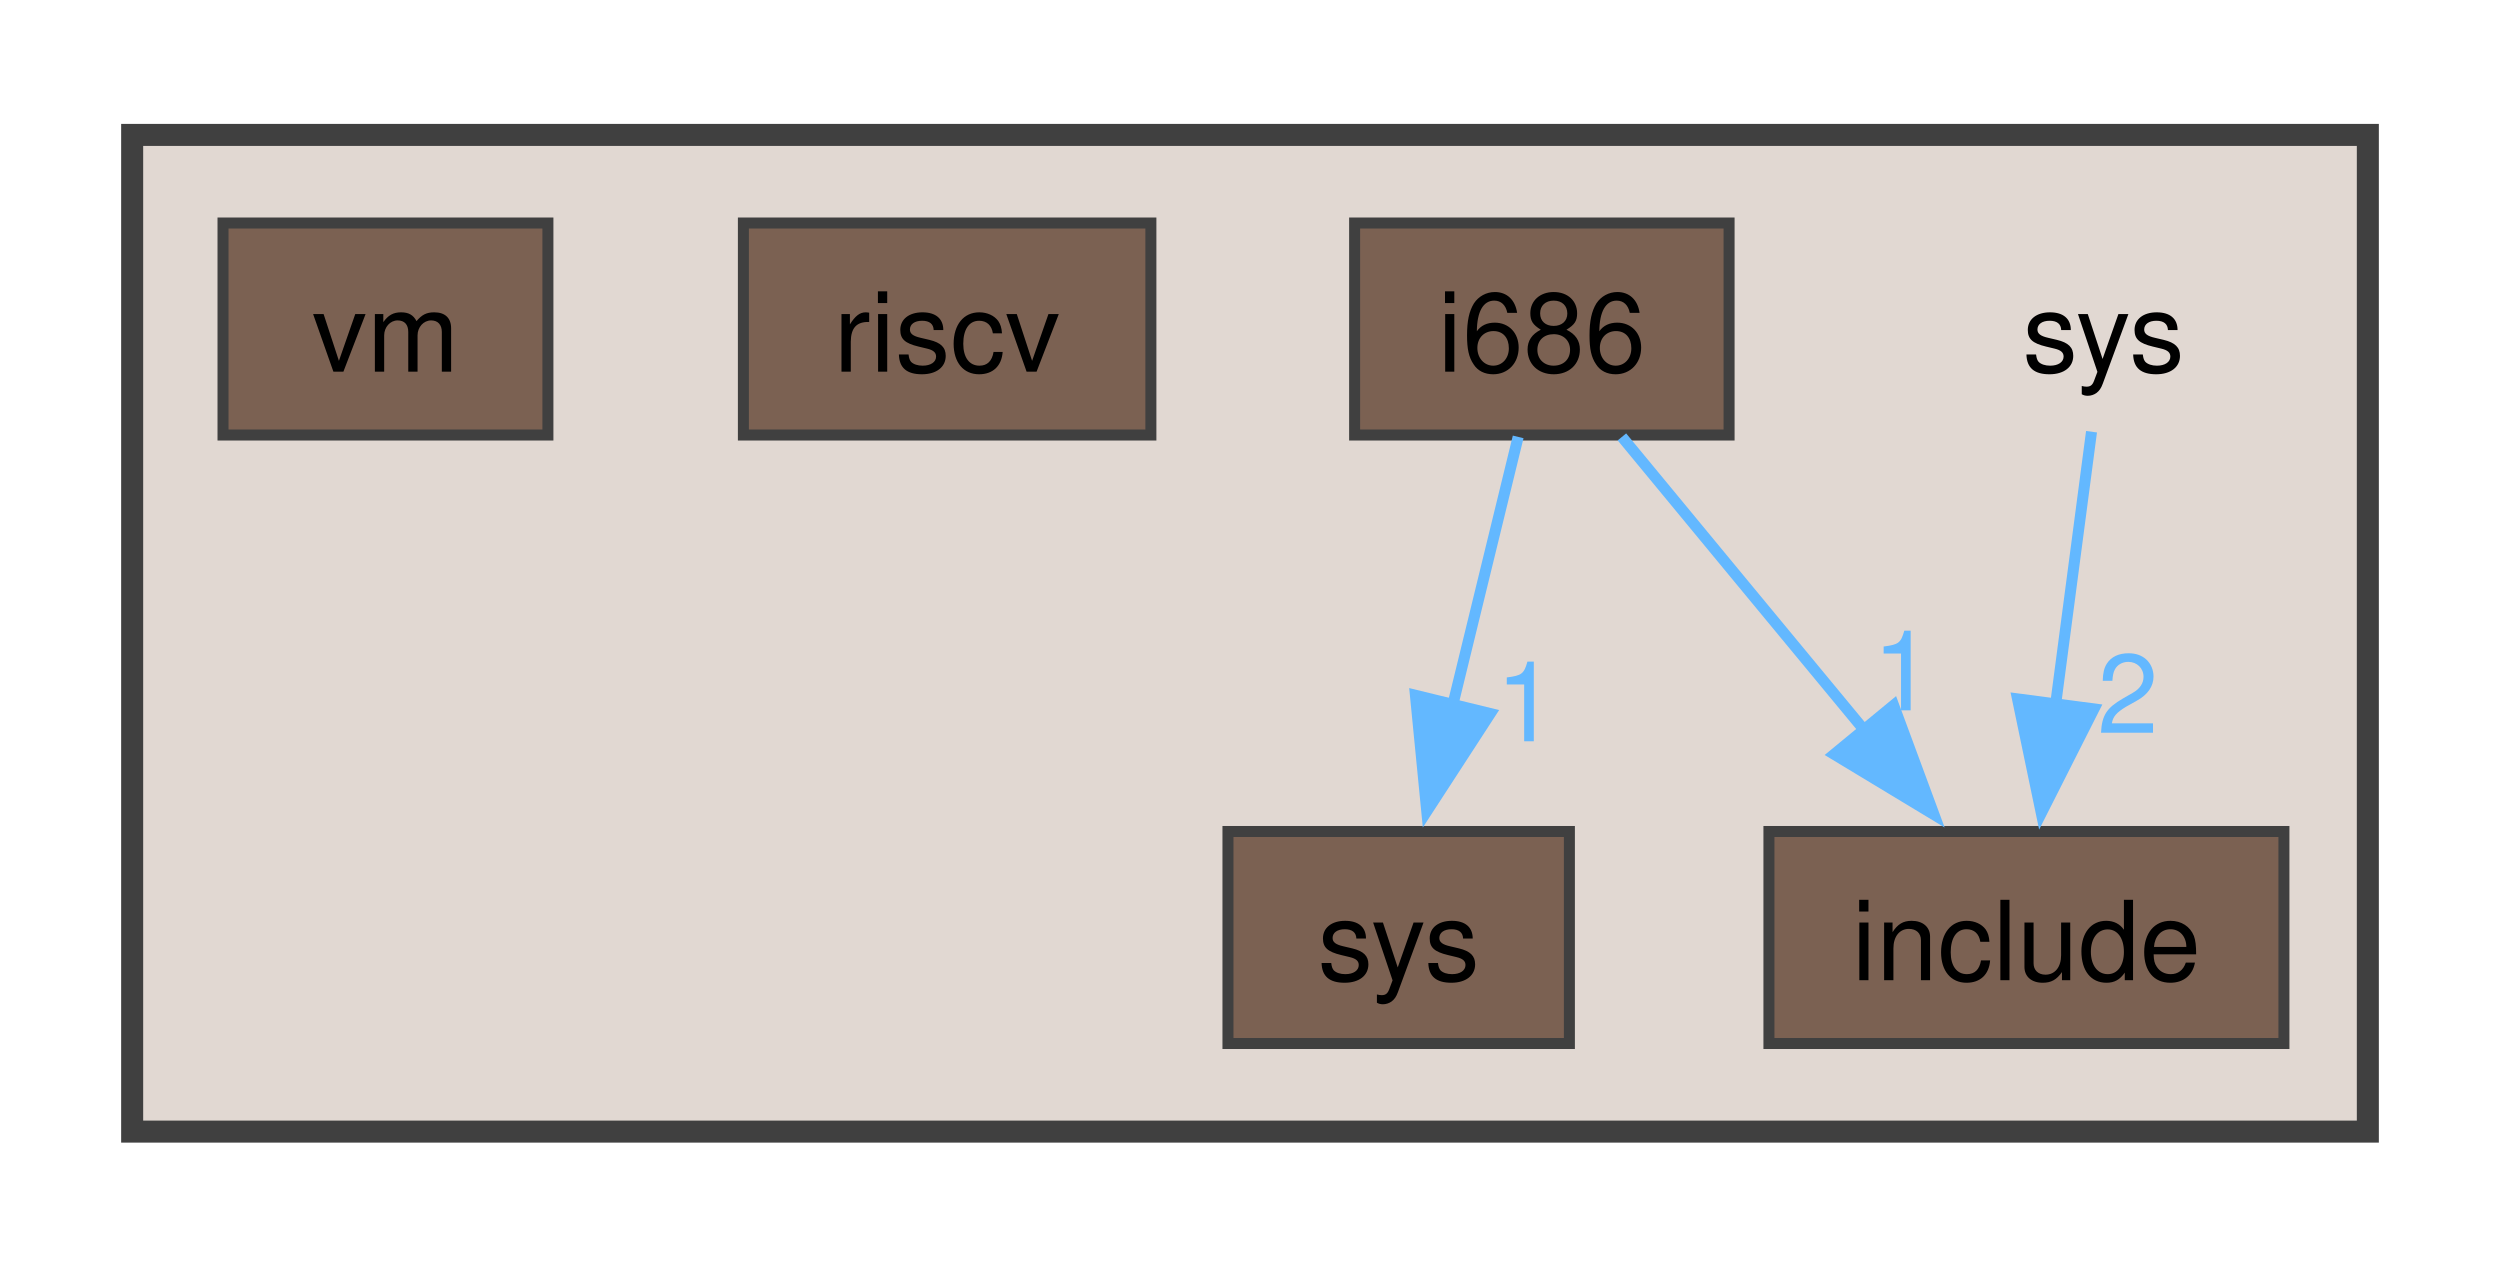
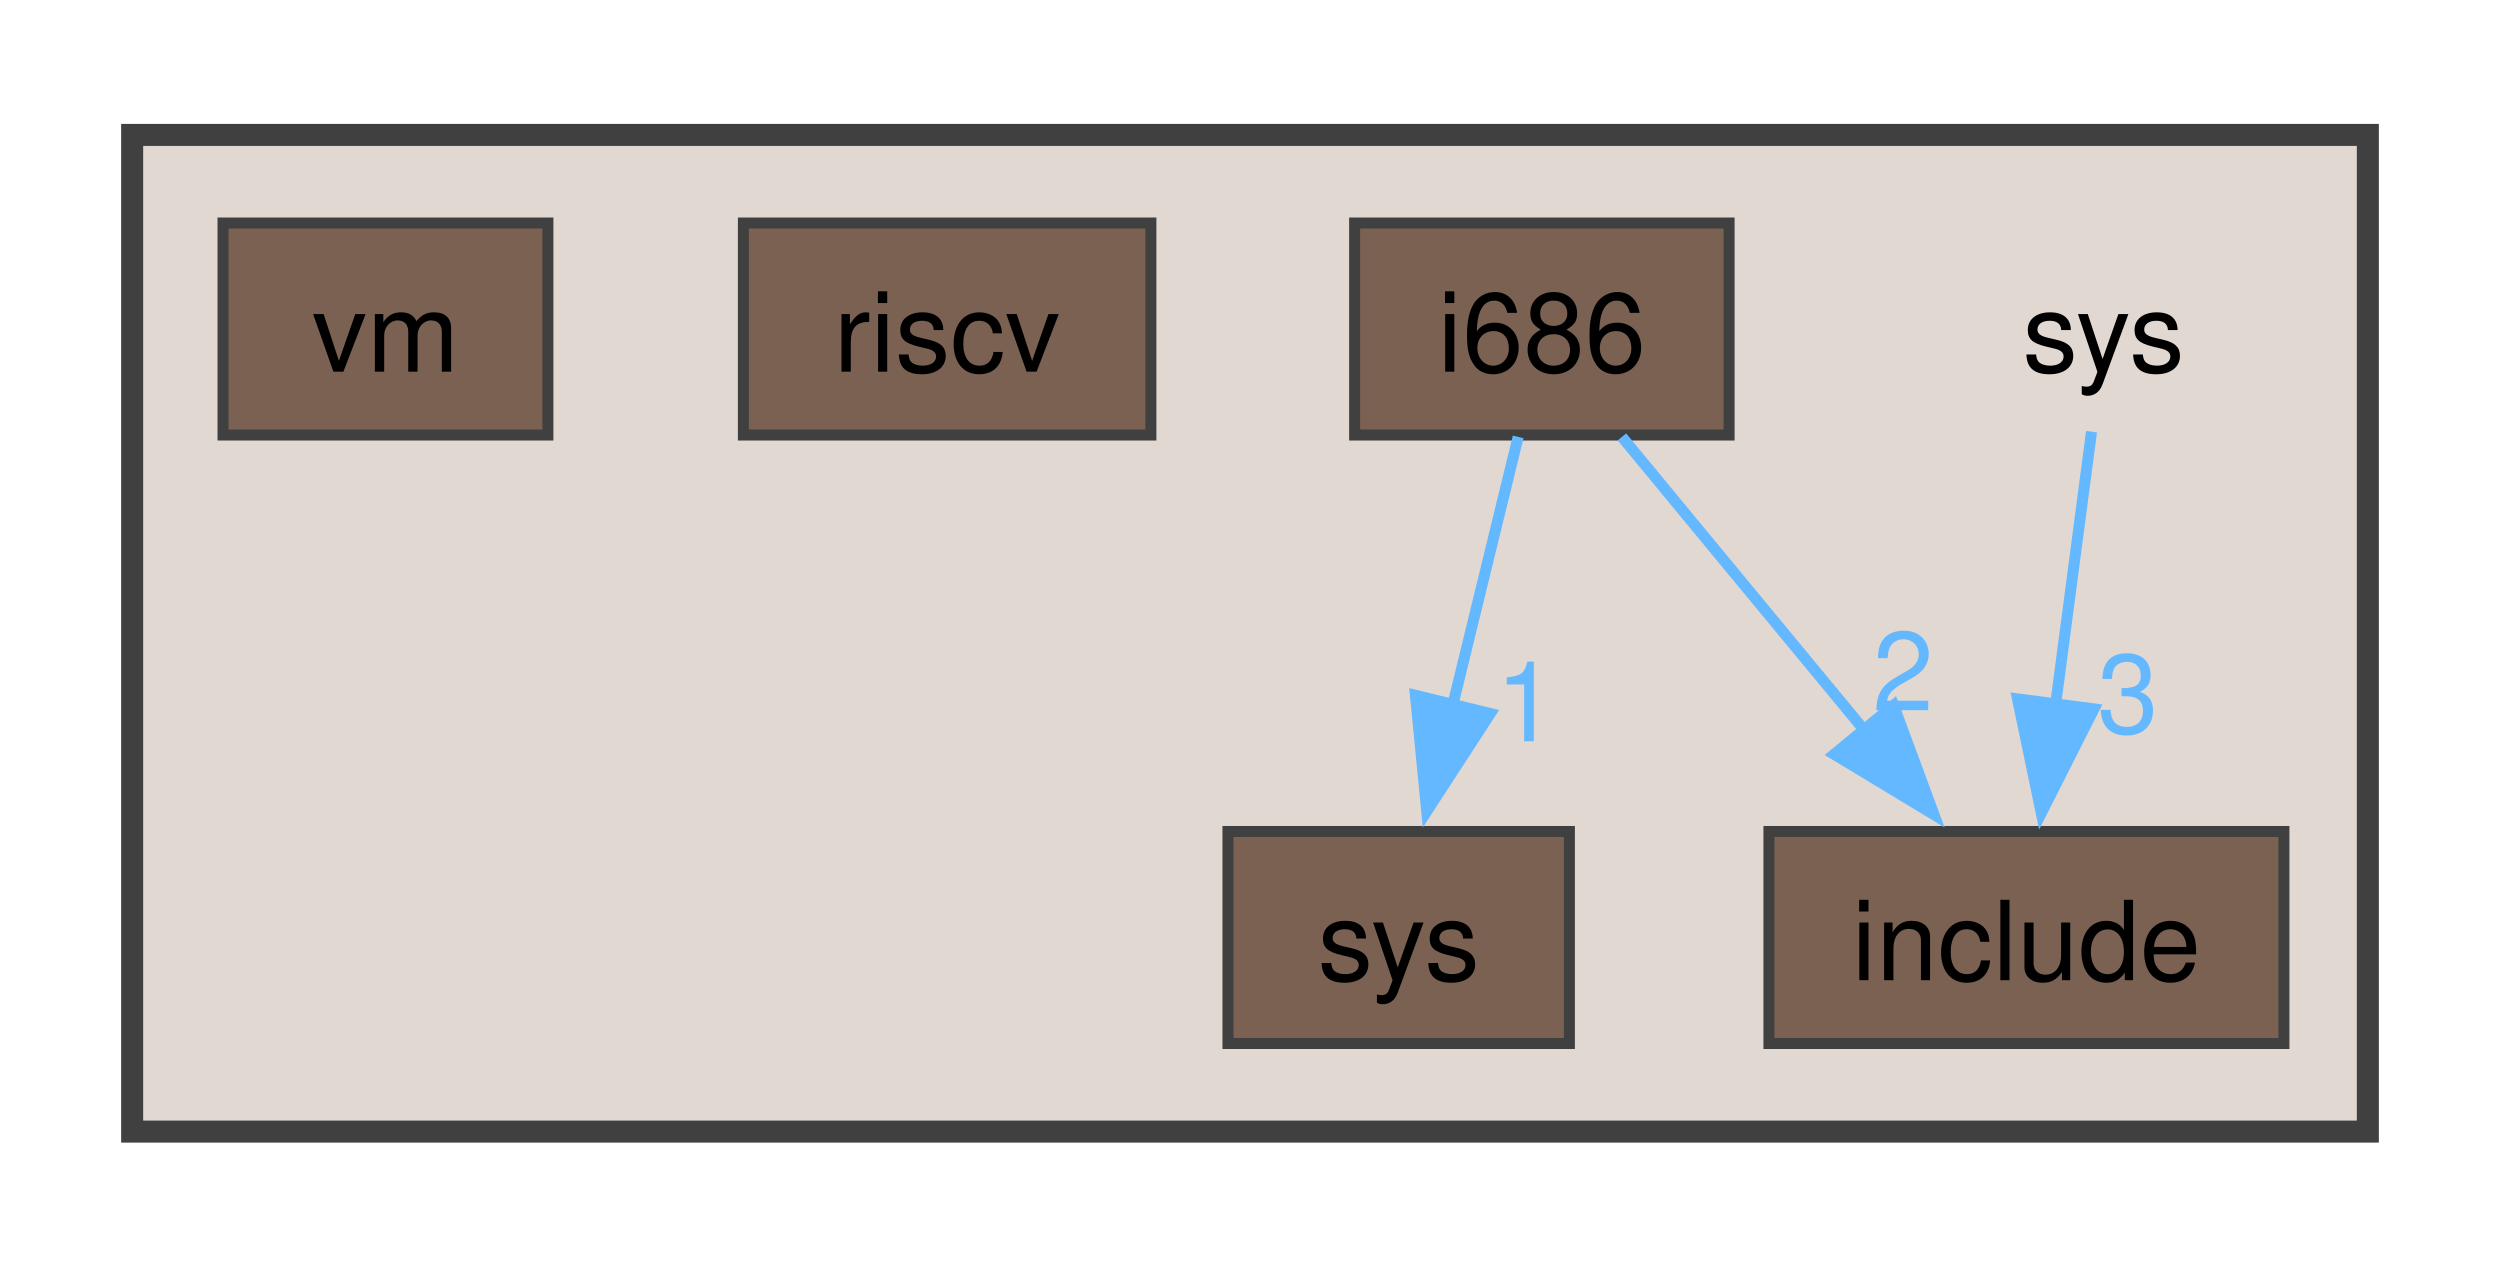
<svg xmlns="http://www.w3.org/2000/svg" xmlns:xlink="http://www.w3.org/1999/xlink" width="227pt" height="115pt" viewBox="0.00 0.00 227.00 114.50">
  <g id="graph0" class="graph" transform="scale(1 1) rotate(0) translate(4 110.5)">
    <g id="clust1" class="cluster">
      <g id="a_clust1">
        <a xlink:href="dir_a408b6d3a4a484720bc3ecfeac8947e3.html" target="_top">
          <polygon fill="#e1d8d2" stroke="#404040" stroke-width="2" points="8,-8 8,-98.5 211,-98.5 211,-8 8,-8" />
        </a>
      </g>
    </g>
    <g id="node1" class="node">
      <text text-anchor="middle" x="187" y="-77" font-family="Helvetica,sans-Serif" font-size="10.00">sys</text>
    </g>
    <g id="node3" class="node">
      <g id="a_node3">
        <a xlink:href="dir_e9e107fc86bbb4b6a326076a6808b9f5.html" target="_top" xlink:title="include">
          <polygon fill="#7b6152" stroke="#404040" points="203.38,-35.25 156.62,-35.25 156.62,-16 203.38,-16 203.38,-35.25" />
          <text text-anchor="middle" x="180" y="-21.75" font-family="Helvetica,sans-Serif" font-size="10.00">include</text>
        </a>
      </g>
    </g>
    <g id="edge1" class="edge">
      <g id="a_edge1">
        <a xlink:href="dir_000012_000004.html" target="_top">
          <path fill="none" stroke="#63b8ff" d="M185.91,-71.55C185.03,-64.87 183.76,-55.21 182.62,-46.56" />
          <polygon fill="#63b8ff" stroke="#63b8ff" points="186.13,-46.38 181.35,-36.92 179.19,-47.29 186.13,-46.38" />
        </a>
      </g>
      <g id="a_edge1-headlabel">
-         <a xlink:href="dir_000012_000004.html" target="_top" xlink:title="2">
-           <text text-anchor="middle" x="189.21" y="-44.2" font-family="Helvetica,sans-Serif" font-size="10.00" fill="#63b8ff">2</text>
+         <a xlink:href="dir_000012_000004.html" target="_top" xlink:title="3">
+           <text text-anchor="middle" x="189.21" y="-44.2" font-family="Helvetica,sans-Serif" font-size="10.00" fill="#63b8ff">3</text>
        </a>
      </g>
    </g>
    <g id="node2" class="node">
      <g id="a_node2">
        <a xlink:href="dir_ed45ee23568e6dfe1ccef9b623b3bdc2.html" target="_top" xlink:title="i686">
          <polygon fill="#7b6152" stroke="#404040" points="153,-90.5 119,-90.5 119,-71.25 153,-71.25 153,-90.5" />
          <text text-anchor="middle" x="136" y="-77" font-family="Helvetica,sans-Serif" font-size="10.00">i686</text>
        </a>
      </g>
    </g>
    <g id="edge3" class="edge">
      <g id="a_edge3">
        <a xlink:href="dir_000003_000004.html" target="_top">
          <path fill="none" stroke="#63b8ff" d="M143.27,-71.08C149.28,-63.8 158.01,-53.23 165.46,-44.23" />
          <polygon fill="#63b8ff" stroke="#63b8ff" points="167.94,-46.71 171.61,-36.78 162.54,-42.26 167.94,-46.71" />
        </a>
      </g>
      <g id="a_edge3-headlabel">
-         <a xlink:href="dir_000003_000004.html" target="_top" xlink:title="1">
-           <text text-anchor="middle" x="168.8" y="-46.25" font-family="Helvetica,sans-Serif" font-size="10.00" fill="#63b8ff">1</text>
+         <a xlink:href="dir_000003_000004.html" target="_top" xlink:title="2">
+           <text text-anchor="middle" x="168.8" y="-46.25" font-family="Helvetica,sans-Serif" font-size="10.00" fill="#63b8ff">2</text>
        </a>
      </g>
    </g>
    <g id="node5" class="node">
      <g id="a_node5">
        <a xlink:href="dir_5e12759b7d1a9c76440d3589702ad161.html" target="_top" xlink:title="sys">
          <polygon fill="#7b6152" stroke="#404040" points="138.5,-35.25 107.5,-35.25 107.5,-16 138.5,-16 138.5,-35.25" />
          <text text-anchor="middle" x="123" y="-21.75" font-family="Helvetica,sans-Serif" font-size="10.00">sys</text>
        </a>
      </g>
    </g>
    <g id="edge2" class="edge">
      <g id="a_edge2">
        <a xlink:href="dir_000003_000013.html" target="_top">
          <path fill="none" stroke="#63b8ff" d="M133.85,-71.08C132.23,-64.42 129.92,-54.99 127.86,-46.53" />
          <polygon fill="#63b8ff" stroke="#63b8ff" points="131.32,-45.96 125.55,-37.08 124.52,-47.62 131.32,-45.96" />
        </a>
      </g>
      <g id="a_edge2-headlabel">
        <a xlink:href="dir_000003_000013.html" target="_top" xlink:title="1">
          <text text-anchor="middle" x="134.58" y="-43.44" font-family="Helvetica,sans-Serif" font-size="10.00" fill="#63b8ff">1</text>
        </a>
      </g>
    </g>
    <g id="node4" class="node">
      <g id="a_node4">
        <a xlink:href="dir_08f0a905c26597f5cf0e455390614a8f.html" target="_top" xlink:title="riscv">
          <polygon fill="#7b6152" stroke="#404040" points="100.5,-90.5 63.5,-90.5 63.5,-71.25 100.5,-71.25 100.5,-90.5" />
          <text text-anchor="middle" x="82" y="-77" font-family="Helvetica,sans-Serif" font-size="10.00">riscv</text>
        </a>
      </g>
    </g>
    <g id="node6" class="node">
      <g id="a_node6">
        <a xlink:href="dir_d76200f2d1c66d5d4696f9bbca890da3.html" target="_top" xlink:title="vm">
          <polygon fill="#7b6152" stroke="#404040" points="45.75,-90.5 16.25,-90.5 16.25,-71.25 45.75,-71.25 45.75,-90.5" />
          <text text-anchor="middle" x="31" y="-77" font-family="Helvetica,sans-Serif" font-size="10.00">vm</text>
        </a>
      </g>
    </g>
  </g>
</svg>
